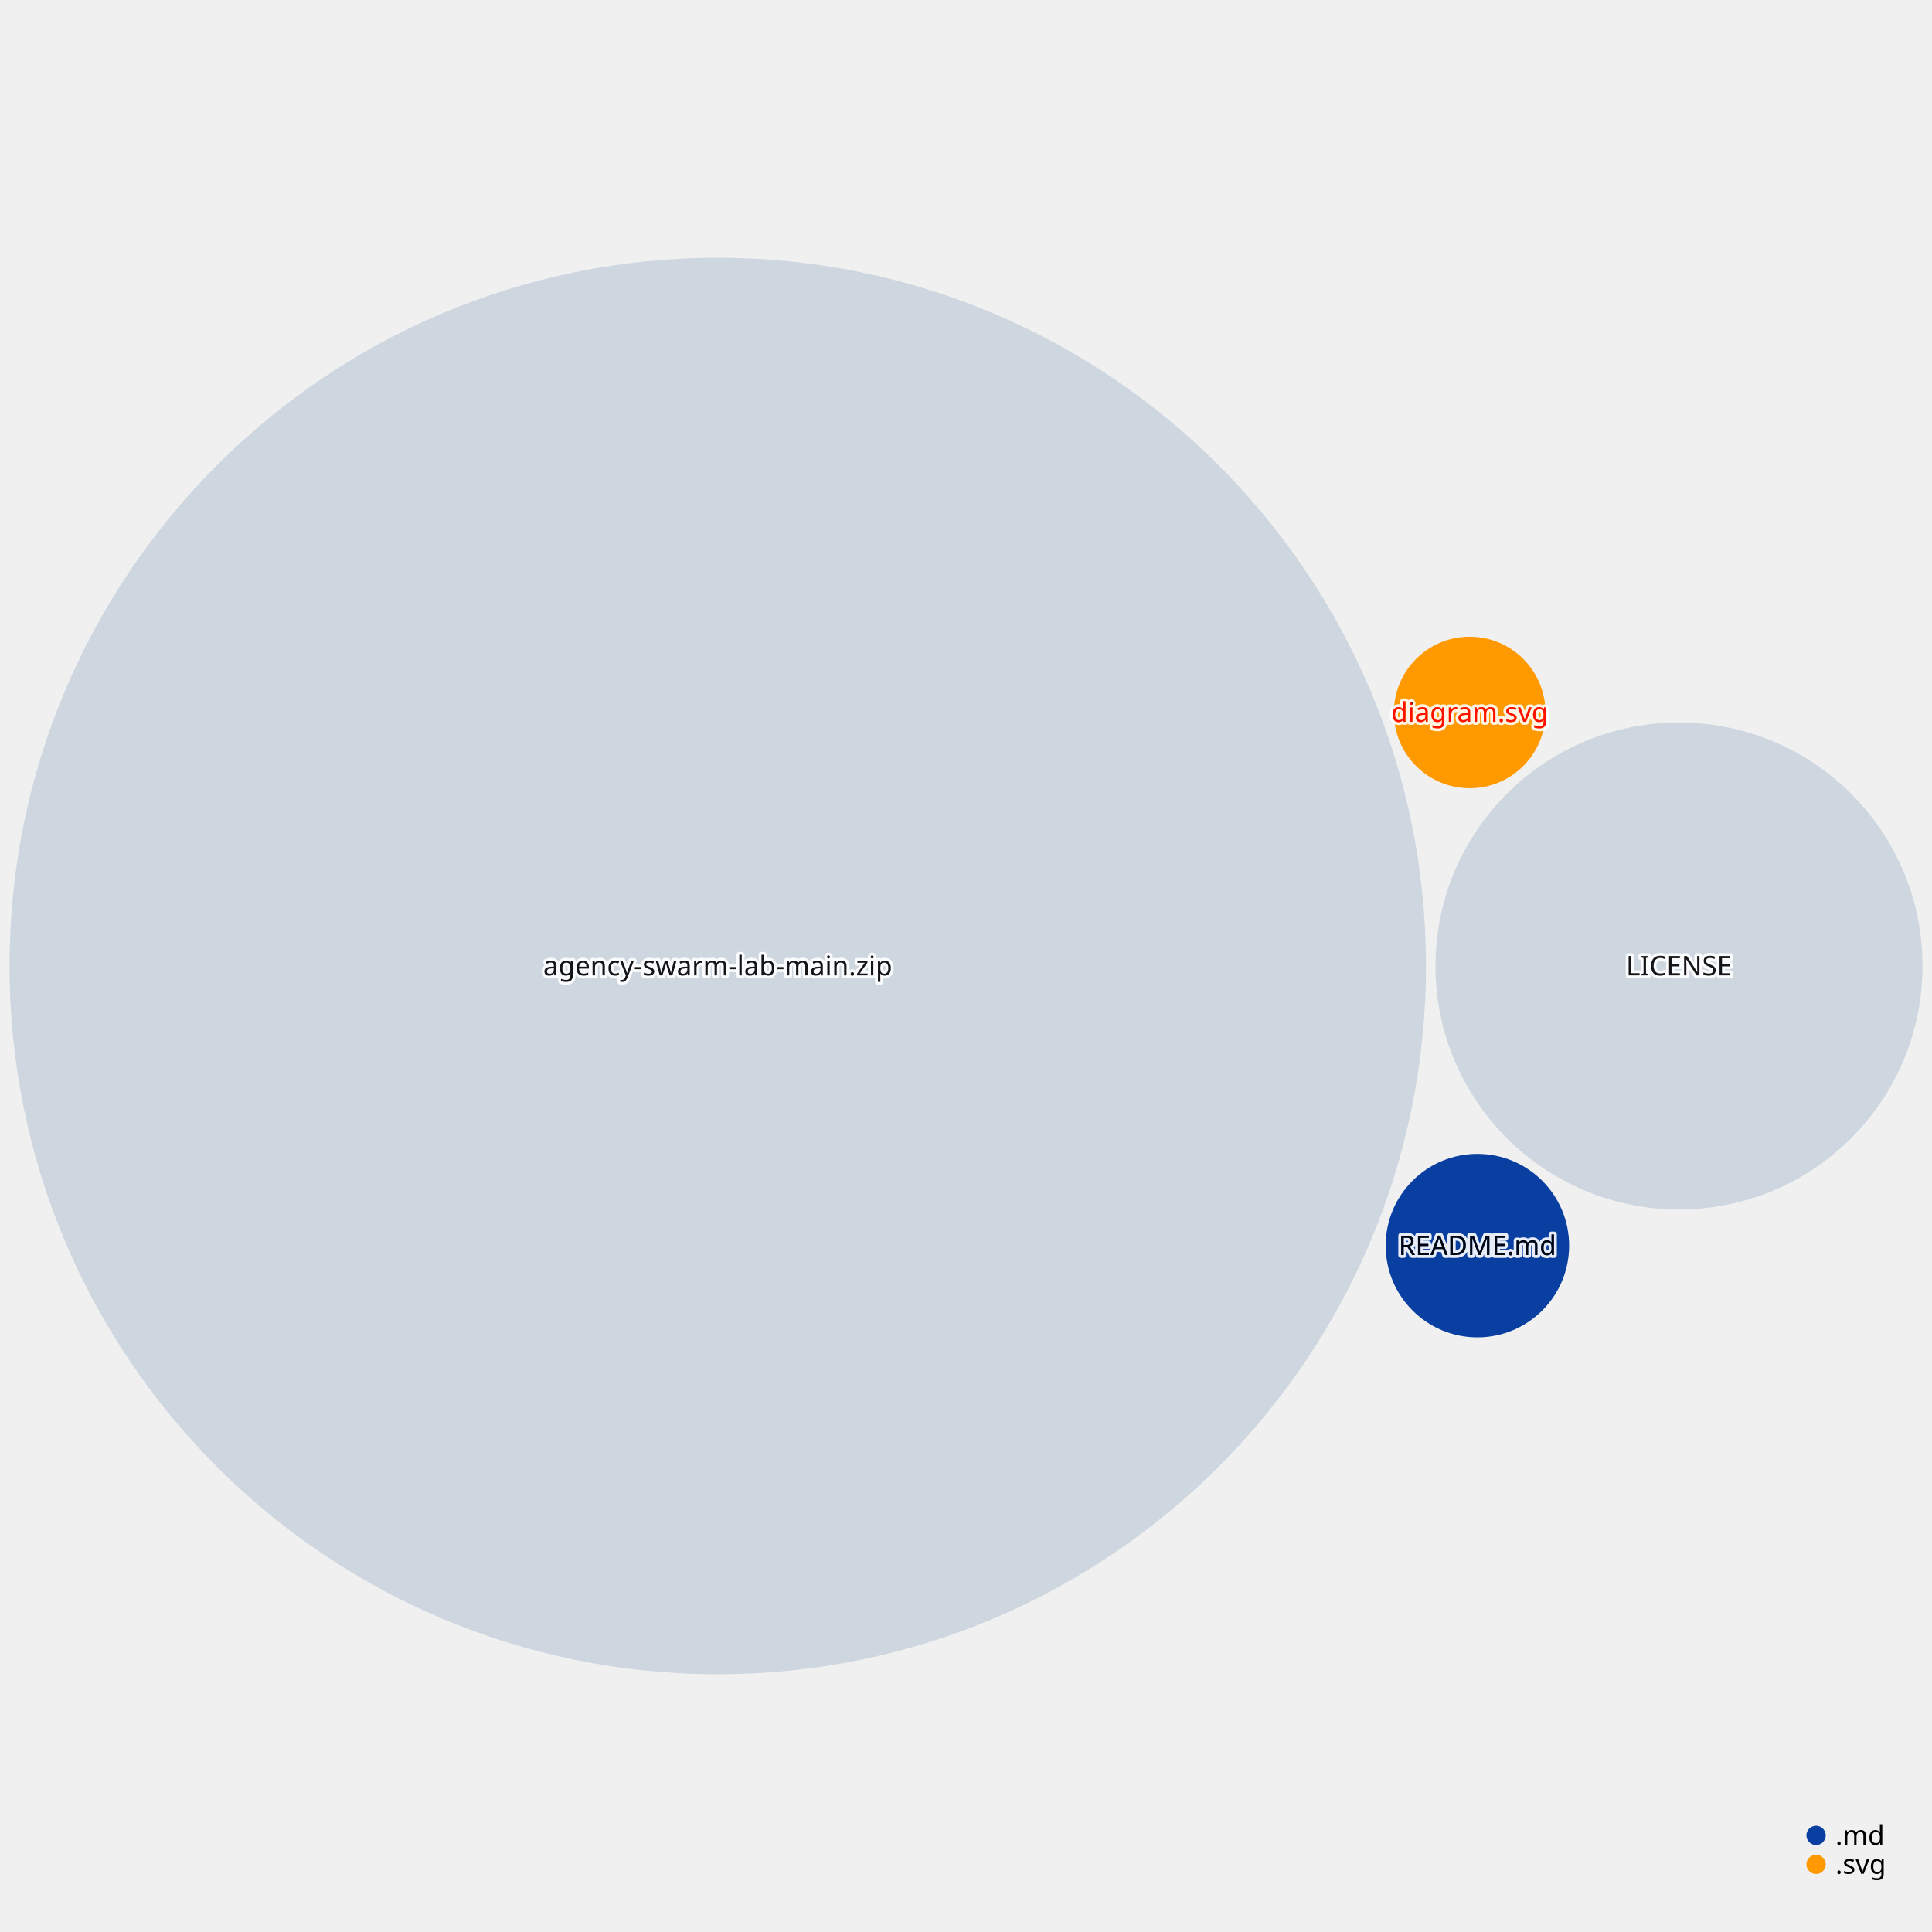
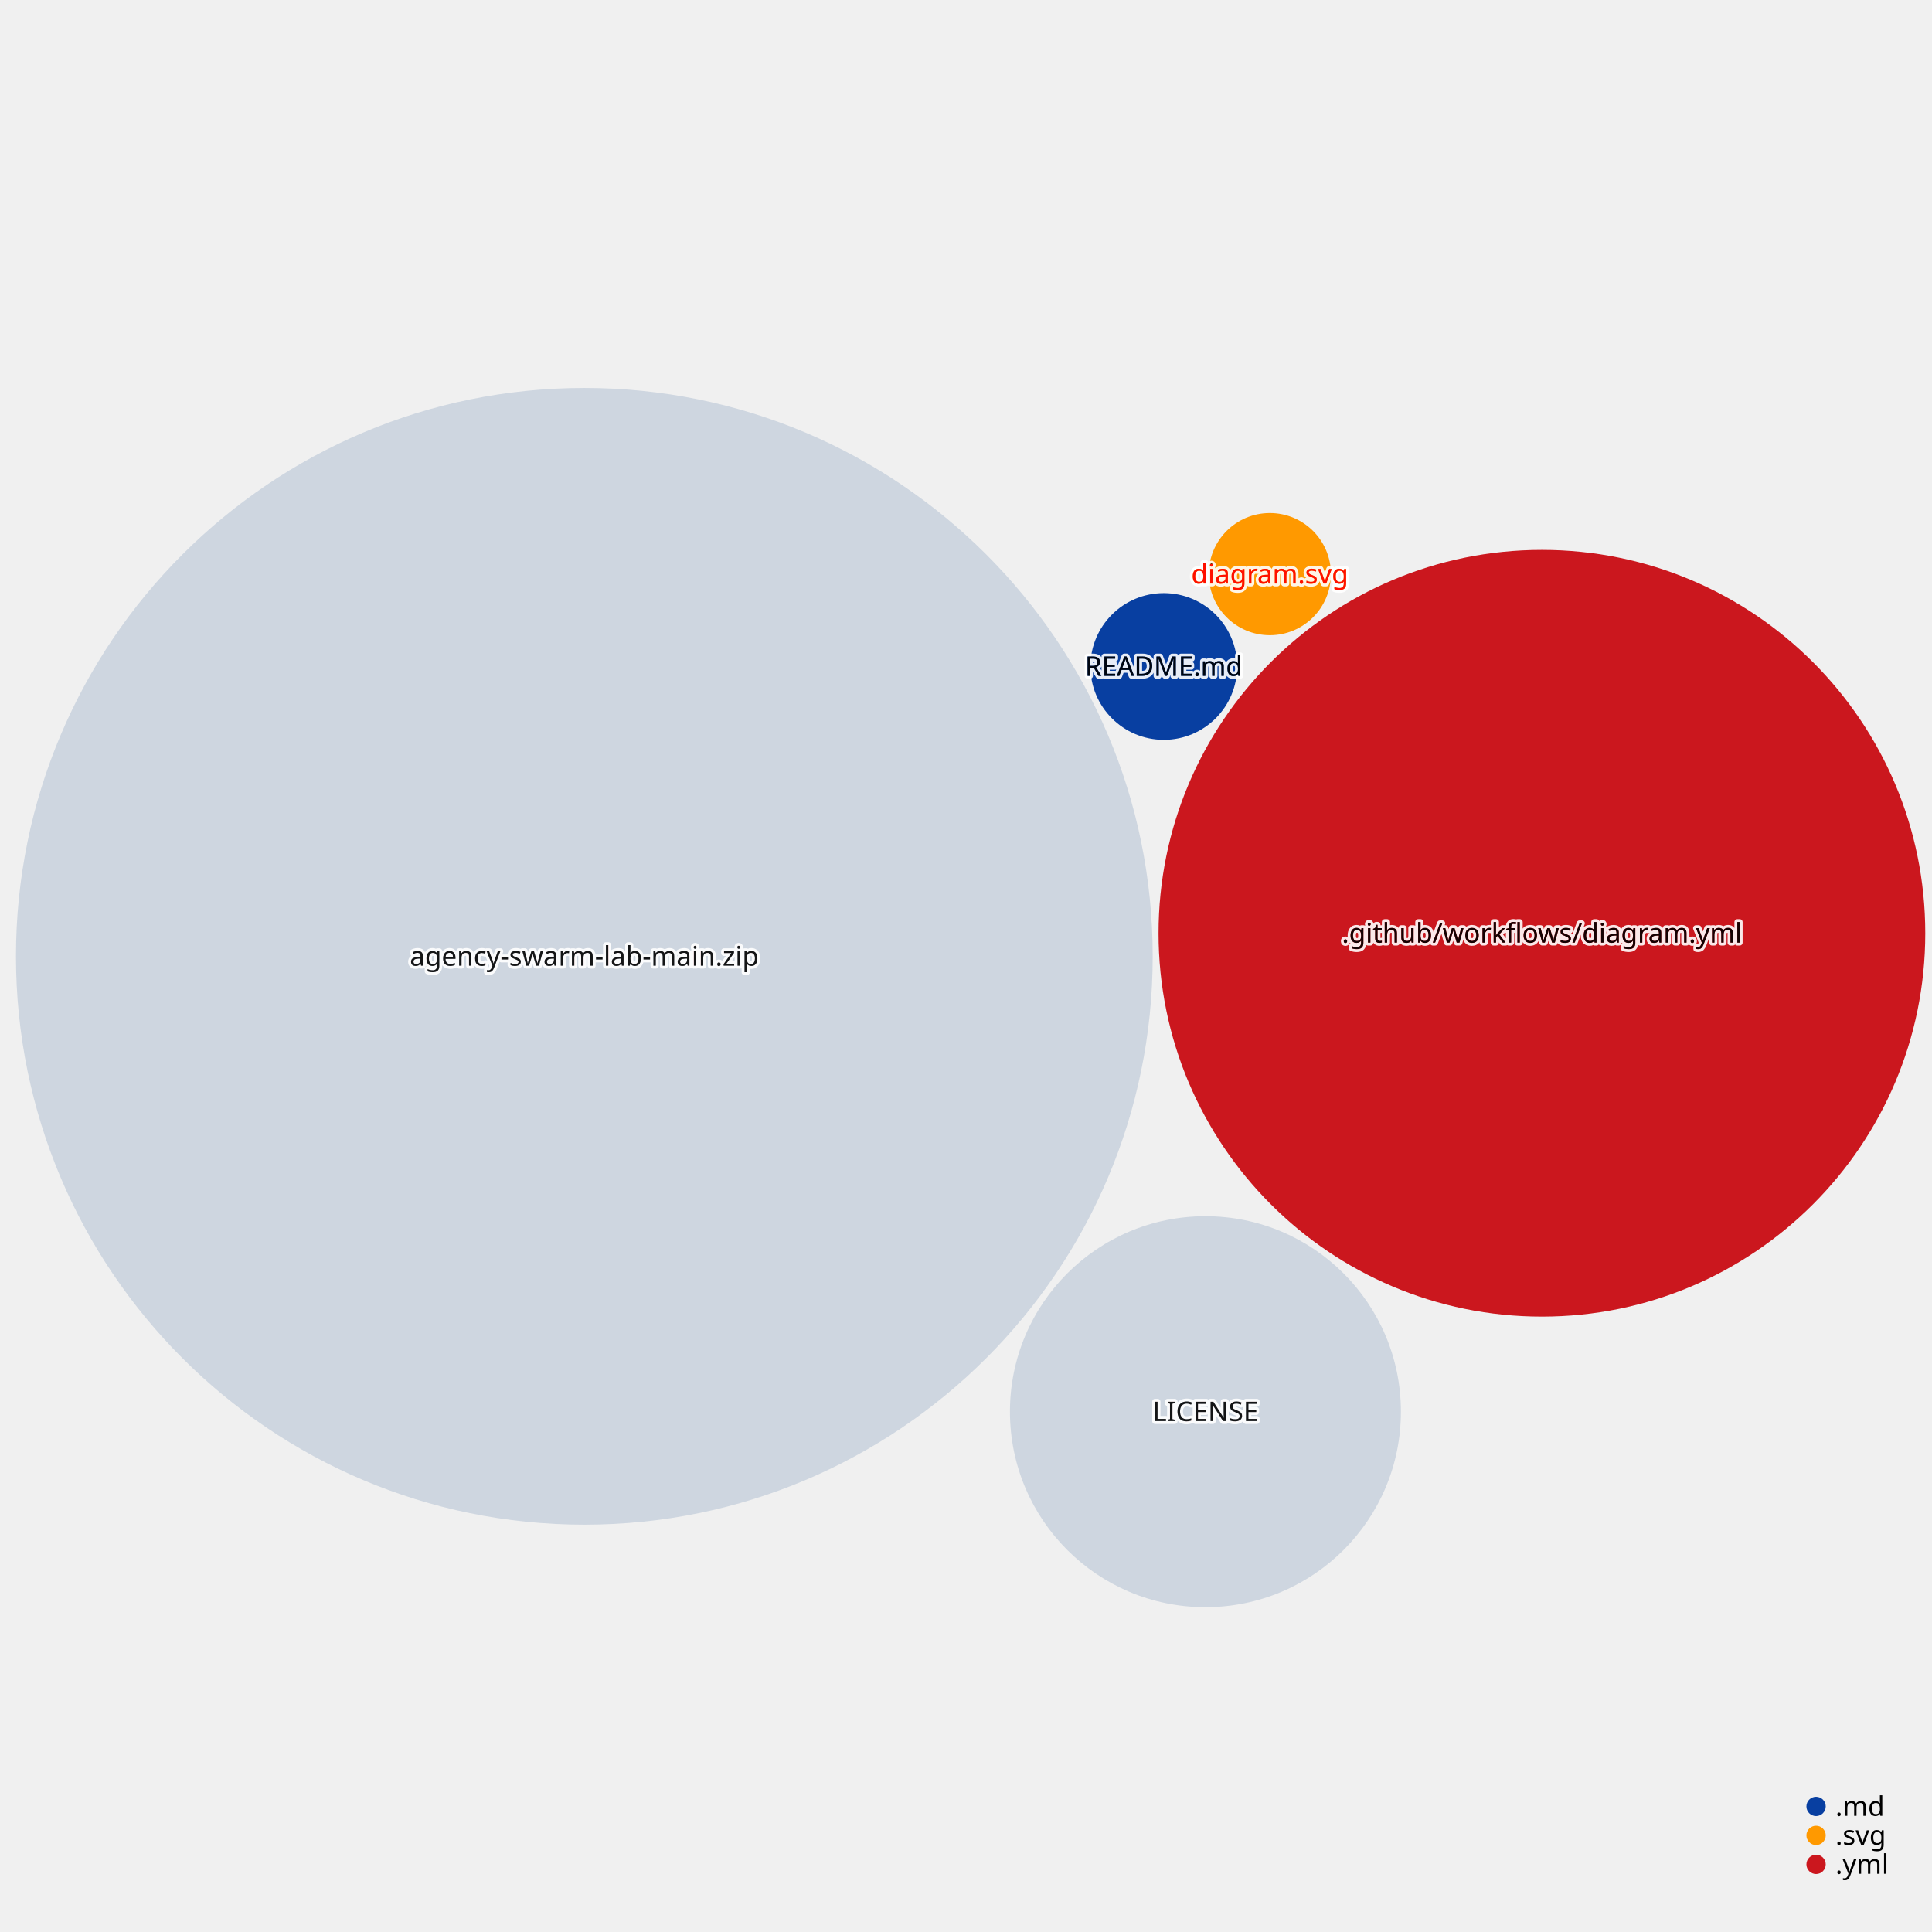
<svg xmlns="http://www.w3.org/2000/svg" width="1000" height="1000" style="background:white;font-family:sans-serif;overflow:visible">
  <defs>
    <filter id="glow" x="-50%" y="-50%" width="200%" height="200%">
      <feGaussianBlur stdDeviation="4" result="coloredBlur" />
      <feMerge>
        <feMergeNode in="coloredBlur" />
        <feMergeNode in="SourceGraphic" />
      </feMerge>
    </filter>
  </defs>
-   <g style="fill:#CED6E0;transition:transform 0s ease-out, fill 0.1s ease-out" transform="translate(371.5076, 500)">
-     <circle style="transition:all 0.5s ease-out" r="366.581" stroke-width="0" stroke="#374151" />
+   <g style="fill:#CED6E0;transition:transform 0s ease-out, fill 0.1s ease-out" transform="translate(302.4502, 494.9889)">
+     <circle style="transition:all 0.5s ease-out" r="294.183" stroke-width="0" stroke="#374151" />
  </g>
-   <g style="fill:#CED6E0;transition:transform 0s ease-out, fill 0.1s ease-out" transform="translate(869.0445, 500)">
-     <circle style="transition:all 0.5s ease-out" r="126.029" stroke-width="0" stroke="#374151" />
+   <g style="fill:#cb171e;transition:transform 0s ease-out, fill 0.1s ease-out" transform="translate(798.0902, 483.0492)">
+     <circle style="transition:all 0.5s ease-out" r="198.428" stroke-width="0" stroke="#374151" />
  </g>
-   <g style="fill:#083fa1;transition:transform 0s ease-out, fill 0.1s ease-out" transform="translate(764.6977, 644.7416)">
-     <circle style="transition:all 0.5s ease-out" r="47.478" stroke-width="0" stroke="#374151" />
+   <g style="fill:#CED6E0;transition:transform 0s ease-out, fill 0.1s ease-out" transform="translate(623.9273, 730.6876)">
+     <circle style="transition:all 0.5s ease-out" r="101.181" stroke-width="0" stroke="#374151" />
  </g>
-   <g style="fill:#ff9900;transition:transform 0s ease-out, fill 0.1s ease-out" transform="translate(760.7014, 368.7797)">
-     <circle style="transition:all 0.5s ease-out" r="39.212" stroke-width="0" stroke="#374151" />
+   <g style="fill:#083fa1;transition:transform 0s ease-out, fill 0.1s ease-out" transform="translate(602.3743, 344.962)">
+     <circle style="transition:all 0.5s ease-out" r="37.972" stroke-width="0" stroke="#374151" />
  </g>
-   <g style="fill:#CED6E0;transition:transform 0s ease-out" transform="translate(371.5076, 500)">
+   <g style="fill:#ff9900;transition:transform 0s ease-out, fill 0.1s ease-out" transform="translate(657.2696, 297.1602)">
+     <circle style="transition:all 0.5s ease-out" r="31.618" stroke-width="0" stroke="#374151" />
+   </g>
+   <g style="fill:#CED6E0;transition:transform 0s ease-out" transform="translate(302.4502, 494.9889)">
    <text style="pointer-events:none;opacity:0.9;font-size:14px;font-weight:500;transition:all 0.5s ease-out" fill="#4B5563" text-anchor="middle" dominant-baseline="middle" stroke="white" stroke-width="3" stroke-linejoin="round">agency-swarm-lab-main.zip</text>
    <text style="pointer-events:none;opacity:1;font-size:14px;font-weight:500;transition:all 0.5s ease-out" text-anchor="middle" dominant-baseline="middle">agency-swarm-lab-main.zip</text>
    <text style="pointer-events:none;opacity:0.9;font-size:14px;font-weight:500;mix-blend-mode:color-burn;transition:all 0.5s ease-out" fill="#110101" text-anchor="middle" dominant-baseline="middle">agency-swarm-lab-main.zip</text>
  </g>
-   <g style="fill:#CED6E0;transition:transform 0s ease-out" transform="translate(869.0445, 500)">
+   <g style="fill:#cb171e;transition:transform 0s ease-out" transform="translate(798.0902, 483.0492)">
+     <text style="pointer-events:none;opacity:0.9;font-size:14px;font-weight:500;transition:all 0.5s ease-out" fill="#4B5563" text-anchor="middle" dominant-baseline="middle" stroke="white" stroke-width="3" stroke-linejoin="round">.github/workflows/diagram.yml</text>
+     <text style="pointer-events:none;opacity:1;font-size:14px;font-weight:500;transition:all 0.5s ease-out" text-anchor="middle" dominant-baseline="middle">.github/workflows/diagram.yml</text>
+     <text style="pointer-events:none;opacity:0.9;font-size:14px;font-weight:500;mix-blend-mode:color-burn;transition:all 0.5s ease-out" fill="#110101" text-anchor="middle" dominant-baseline="middle">.github/workflows/diagram.yml</text>
+   </g>
+   <g style="fill:#CED6E0;transition:transform 0s ease-out" transform="translate(623.9273, 730.6876)">
    <text style="pointer-events:none;opacity:0.9;font-size:14px;font-weight:500;transition:all 0.5s ease-out" fill="#4B5563" text-anchor="middle" dominant-baseline="middle" stroke="white" stroke-width="3" stroke-linejoin="round">LICENSE</text>
    <text style="pointer-events:none;opacity:1;font-size:14px;font-weight:500;transition:all 0.5s ease-out" text-anchor="middle" dominant-baseline="middle">LICENSE</text>
    <text style="pointer-events:none;opacity:0.9;font-size:14px;font-weight:500;mix-blend-mode:color-burn;transition:all 0.5s ease-out" fill="#110101" text-anchor="middle" dominant-baseline="middle">LICENSE</text>
  </g>
-   <g style="fill:#083fa1;transition:transform 0s ease-out" transform="translate(764.6977, 644.7416)">
+   <g style="fill:#083fa1;transition:transform 0s ease-out" transform="translate(602.3743, 344.962)">
    <text style="pointer-events:none;opacity:0.9;font-size:14px;font-weight:500;transition:all 0.5s ease-out" fill="#4B5563" text-anchor="middle" dominant-baseline="middle" stroke="white" stroke-width="3" stroke-linejoin="round">README.md</text>
    <text style="pointer-events:none;opacity:1;font-size:14px;font-weight:500;transition:all 0.5s ease-out" text-anchor="middle" dominant-baseline="middle">README.md</text>
    <text style="pointer-events:none;opacity:0.9;font-size:14px;font-weight:500;mix-blend-mode:color-burn;transition:all 0.5s ease-out" fill="#110101" text-anchor="middle" dominant-baseline="middle">README.md</text>
  </g>
-   <g style="fill:#ff9900;transition:transform 0s ease-out" transform="translate(760.7014, 368.7797)">
+   <g style="fill:#ff9900;transition:transform 0s ease-out" transform="translate(657.2696, 297.1602)">
    <text style="pointer-events:none;opacity:0.9;font-size:14px;font-weight:500;transition:all 0.5s ease-out" fill="#4B5563" text-anchor="middle" dominant-baseline="middle" stroke="white" stroke-width="3" stroke-linejoin="round">diagram.svg</text>
    <text style="pointer-events:none;opacity:1;font-size:14px;font-weight:500;transition:all 0.5s ease-out" text-anchor="middle" dominant-baseline="middle">diagram.svg</text>
    <text style="pointer-events:none;opacity:0.9;font-size:14px;font-weight:500;mix-blend-mode:color-burn;transition:all 0.5s ease-out" fill="#110101" text-anchor="middle" dominant-baseline="middle">diagram.svg</text>
  </g>
-   <g transform="translate(940, 950)">
+   <g transform="translate(940, 935)">
    <g transform="translate(0, 0)">
      <circle r="5" fill="#083fa1" />
      <text x="10" style="font-size:14px;font-weight:300" dominant-baseline="middle">.md</text>
    </g>
    <g transform="translate(0, 15)">
      <circle r="5" fill="#ff9900" />
      <text x="10" style="font-size:14px;font-weight:300" dominant-baseline="middle">.svg</text>
    </g>
+     <g transform="translate(0, 30)">
+       <circle r="5" fill="#cb171e" />
+       <text x="10" style="font-size:14px;font-weight:300" dominant-baseline="middle">.yml</text>
+     </g>
    <g fill="#9CA3AF" style="font-weight:300;font-style:italic;font-size:12px">each dot sized by file size</g>
  </g>
</svg>
